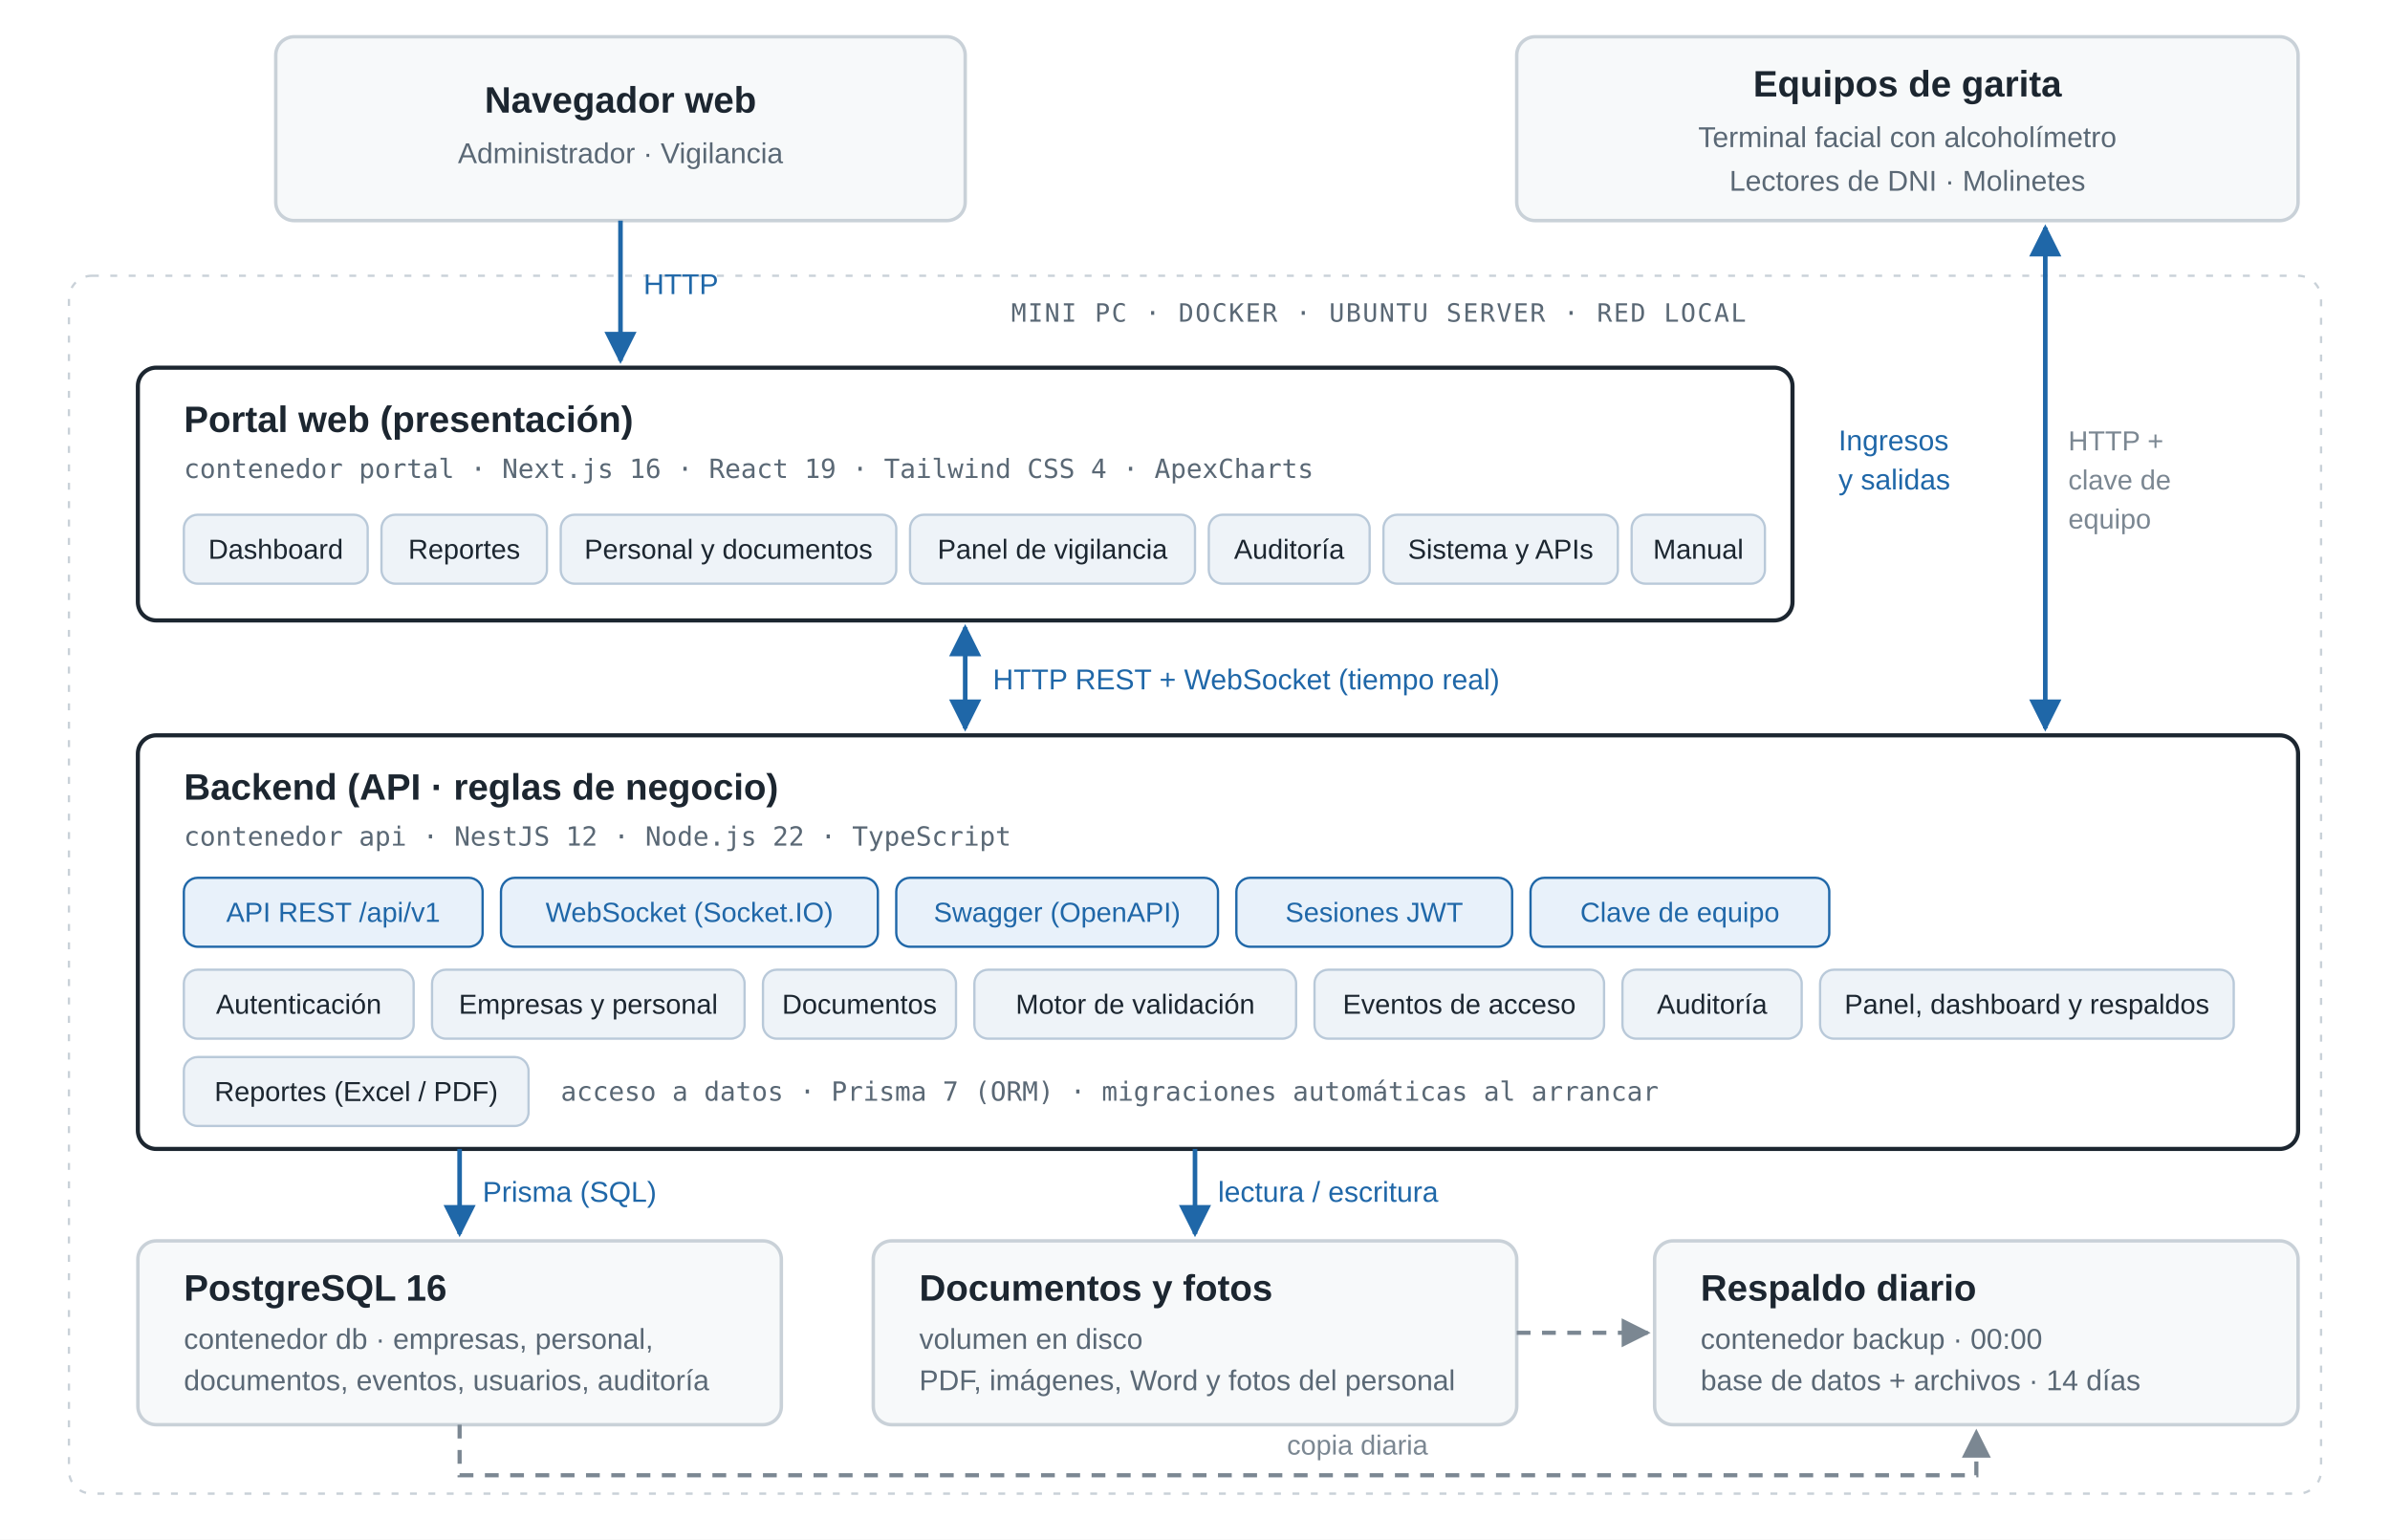
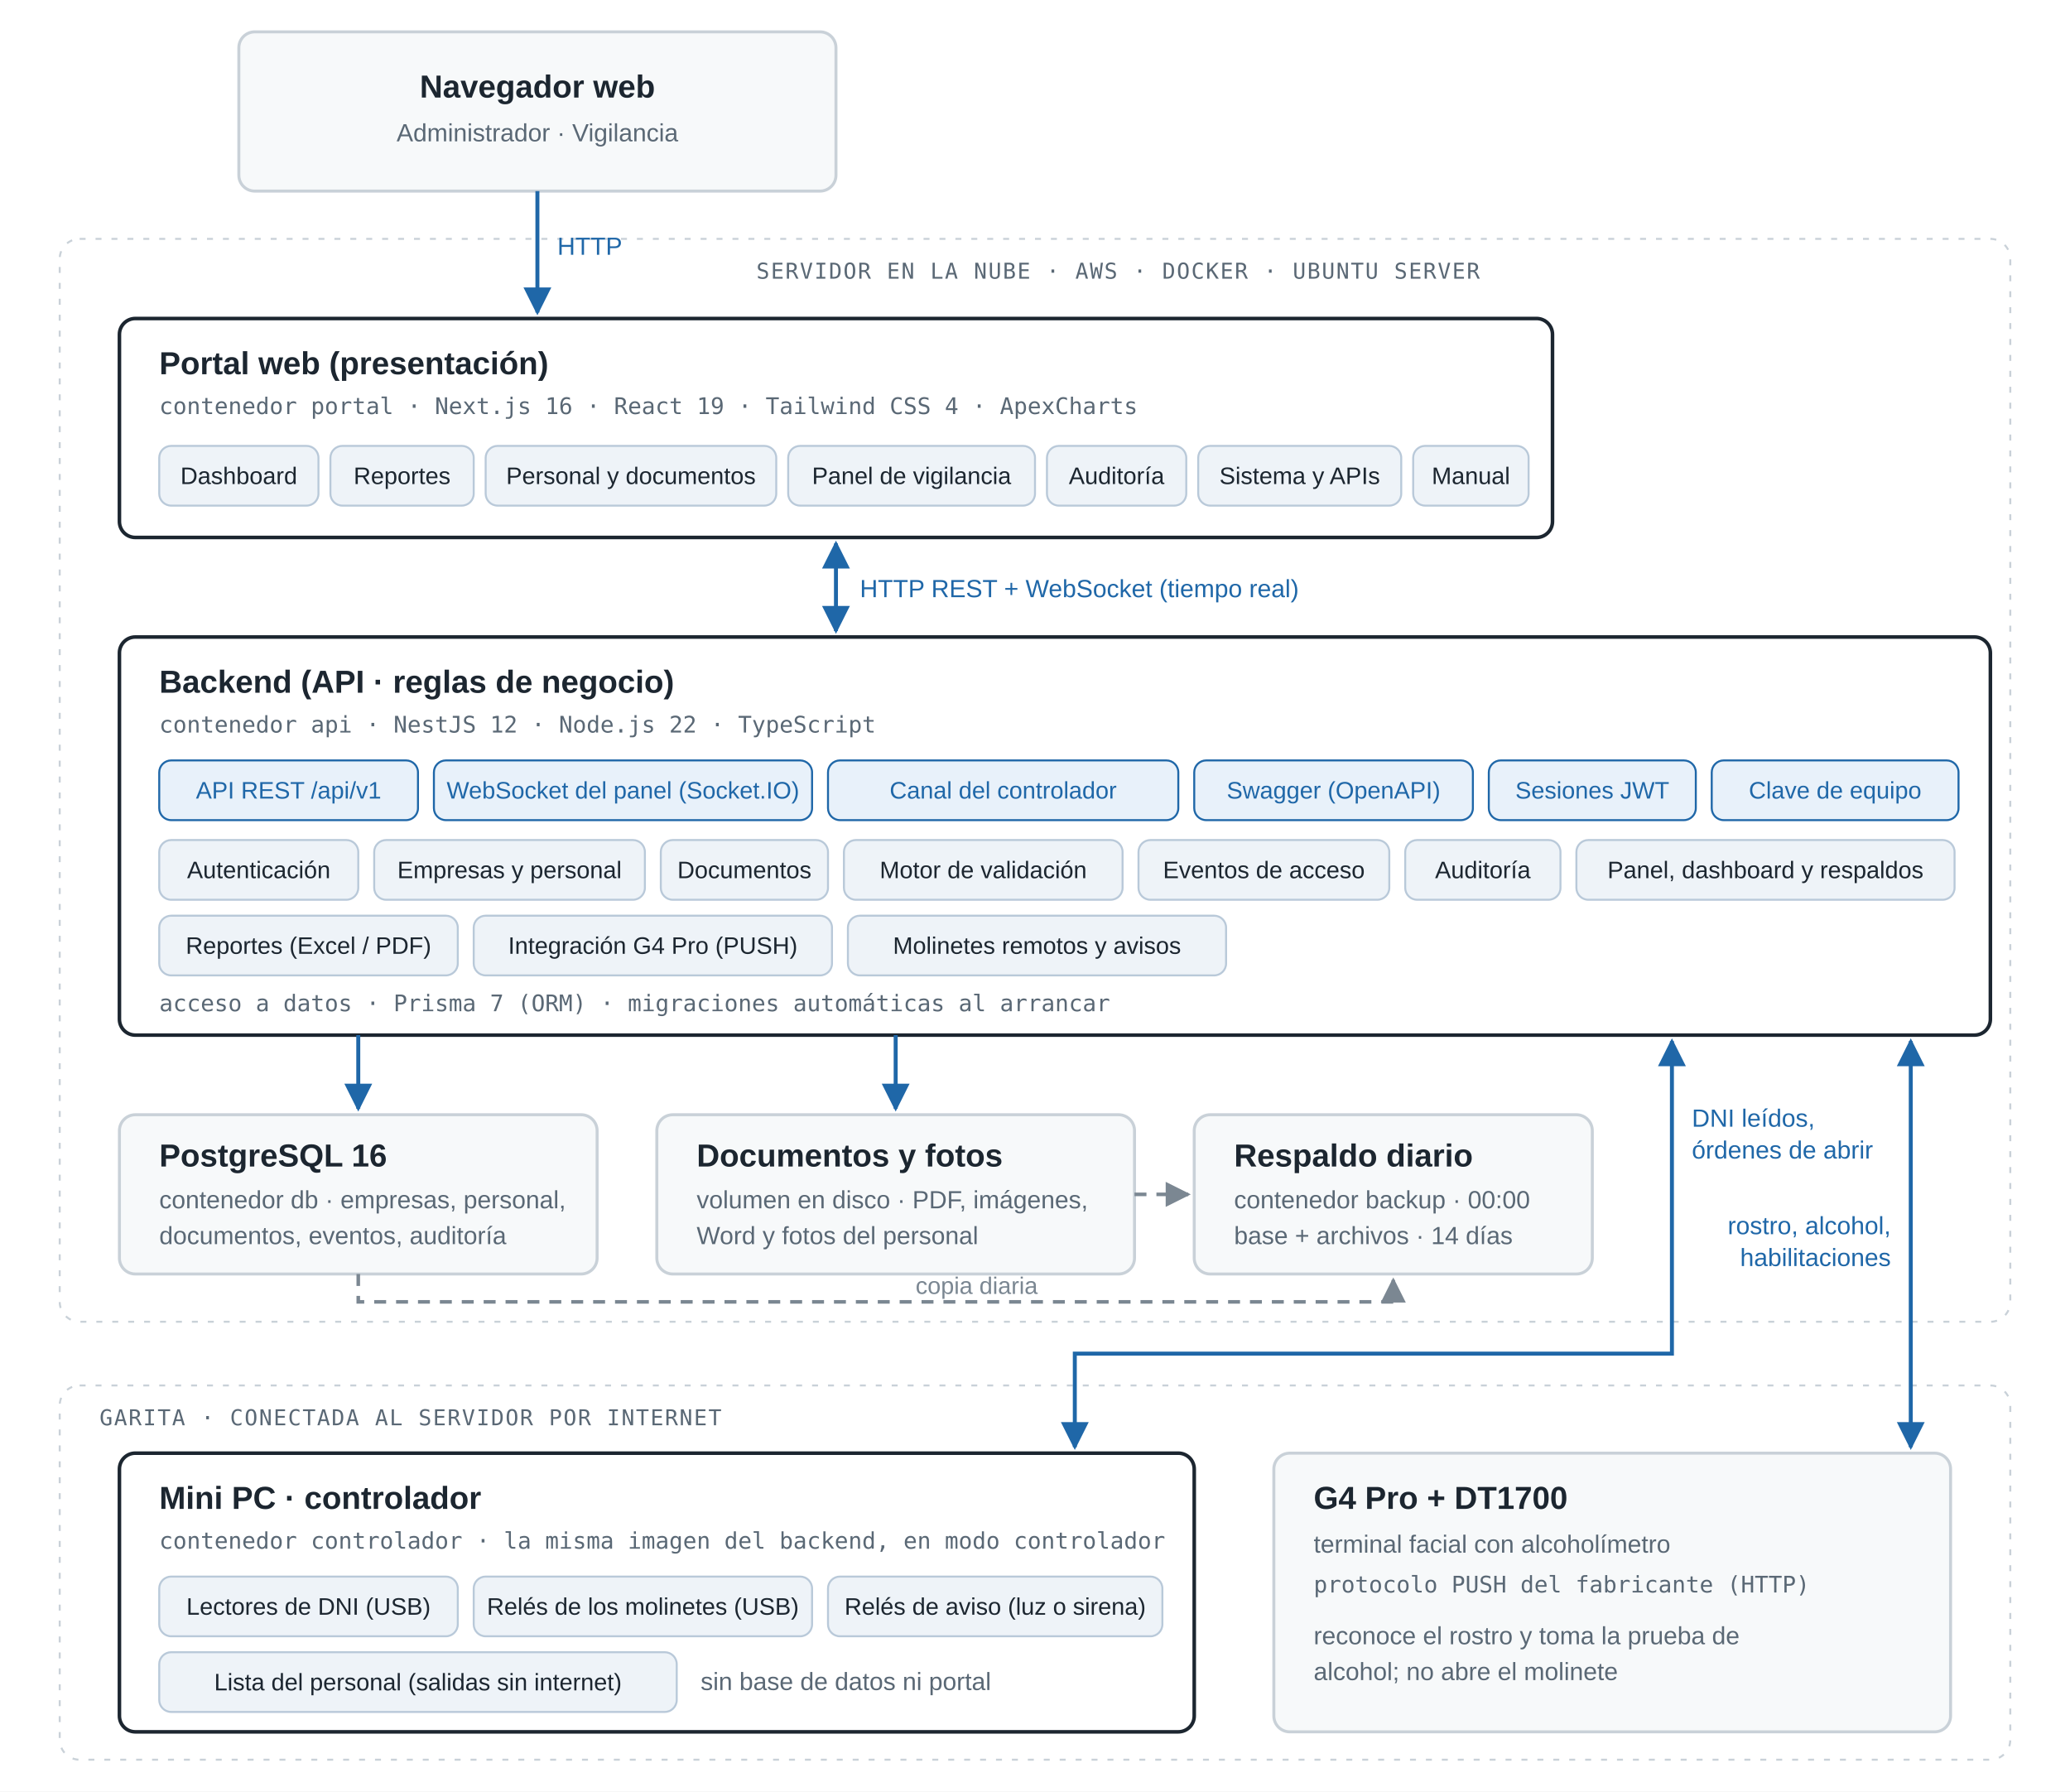
- <svg xmlns="http://www.w3.org/2000/svg" viewBox="0 0 1040 670" width="1040" height="670">
+ <svg xmlns="http://www.w3.org/2000/svg" viewBox="0 0 1040 900" width="1040" height="900">
  <style>/* SVG */
  .bx { fill: #f7f9fa; stroke: #c9d1d8; stroke-width: 1.5; }
  .bx-main { fill: #ffffff; stroke: #1c2630; stroke-width: 1.8; }
  .ch { fill: #eef3f8; stroke: #b9c9d9; stroke-width: 1; }
  .ci { fill: #e8f1fa; stroke: #1f67a8; stroke-width: 1; }
  .t1 { font: 600 16px Segoe UI, Arial, sans-serif; fill: #1c2630; }
  .t2 { font: 400 12.5px Segoe UI, Arial, sans-serif; fill: #5a6875; }
  .tc { font: 500 12px Segoe UI, Arial, sans-serif; fill: #1c2630; text-anchor: middle; dominant-baseline: central; }
  .tci { font: 500 12px Segoe UI, Arial, sans-serif; fill: #1f67a8; text-anchor: middle; dominant-baseline: central; }
  .tm { font: 500 11.5px Consolas, Menlo, monospace; fill: #5a6875; }
  .ld { font: 500 12.5px Segoe UI, Arial, sans-serif; fill: #1f67a8; }
  .lm { font: 500 12px Segoe UI, Arial, sans-serif; fill: #7b8792; }
  .ad { stroke: #1f67a8; stroke-width: 2; fill: none; }
  .am { stroke: #7b8792; stroke-width: 1.8; fill: none; stroke-dasharray: 6 5; }
  .md { fill: #1f67a8; }
  .mm { fill: #7b8792; }
  .zone { fill: none; stroke: #c9d1d8; stroke-width: 1; stroke-dasharray: 3 5; }
  .zl { font: 500 11px Consolas, Menlo, monospace; fill: #5a6875; letter-spacing: .06em; }
  .c { text-anchor: middle; }
</style>
-   <rect width="1040" height="670" fill="#ffffff" />
+   <rect width="1040" height="900" fill="#ffffff" />
  <defs>
    <marker id="hd" viewBox="0 0 10 10" refX="9" refY="5" markerWidth="7" markerHeight="7" orient="auto-start-reverse">
      <path d="M0 0 L10 5 L0 10z" class="md" />
    </marker>
    <marker id="hm" viewBox="0 0 10 10" refX="9" refY="5" markerWidth="7" markerHeight="7" orient="auto-start-reverse">
      <path d="M0 0 L10 5 L0 10z" class="mm" />
    </marker>
  </defs>
  <rect class="bx" x="120" y="16" width="300" height="80" rx="8" />
  <text class="t1 c" x="270" y="49">Navegador web</text>
  <text class="t2 c" x="270" y="71">Administrador · Vigilancia</text>
-   <rect class="bx" x="660" y="16" width="340" height="80" rx="8" />
-   <text class="t1 c" x="830" y="42">Equipos de garita</text>
-   <text class="t2 c" x="830" y="64">Terminal facial con alcoholímetro</text>
-   <text class="t2 c" x="830" y="83">Lectores de DNI · Molinetes</text>
-   <rect class="zone" x="30" y="120" width="980" height="530" rx="10" />
-   <text class="zl" x="440" y="140">MINI PC · DOCKER · UBUNTU SERVER · RED LOCAL</text>
+   <rect class="zone" x="30" y="120" width="980" height="544" rx="10" />
+   <text class="zl" x="380" y="140">SERVIDOR EN LA NUBE · AWS · DOCKER · UBUNTU SERVER</text>
  <rect class="bx-main" x="60" y="160" width="720" height="110" rx="8" />
  <text class="t1" x="80" y="188">Portal web (presentación)</text>
  <text class="tm" x="80" y="208">contenedor portal · Next.js 16 · React 19 · Tailwind CSS 4 · ApexCharts</text>
  <g>
    <rect class="ch" x="80" y="224" width="80" height="30" rx="6" />
    <text class="tc" x="120" y="239">Dashboard</text>
    <rect class="ch" x="166" y="224" width="72" height="30" rx="6" />
    <text class="tc" x="202" y="239">Reportes</text>
    <rect class="ch" x="244" y="224" width="146" height="30" rx="6" />
    <text class="tc" x="317" y="239">Personal y documentos</text>
    <rect class="ch" x="396" y="224" width="124" height="30" rx="6" />
    <text class="tc" x="458" y="239">Panel de vigilancia</text>
    <rect class="ch" x="526" y="224" width="70" height="30" rx="6" />
    <text class="tc" x="561" y="239">Auditoría</text>
    <rect class="ch" x="602" y="224" width="102" height="30" rx="6" />
    <text class="tc" x="653" y="239">Sistema y APIs</text>
    <rect class="ch" x="710" y="224" width="58" height="30" rx="6" />
    <text class="tc" x="739" y="239">Manual</text>
  </g>
-   <rect class="bx-main" x="60" y="320" width="940" height="180" rx="8" />
+   <rect class="bx-main" x="60" y="320" width="940" height="200" rx="8" />
  <text class="t1" x="80" y="348">Backend (API · reglas de negocio)</text>
  <text class="tm" x="80" y="368">contenedor api · NestJS 12 · Node.js 22 · TypeScript</text>
  <g>
    <rect class="ci" x="80" y="382" width="130" height="30" rx="6" />
    <text class="tci" x="145" y="397">API REST /api/v1</text>
-     <rect class="ci" x="218" y="382" width="164" height="30" rx="6" />
-     <text class="tci" x="300" y="397">WebSocket (Socket.IO)</text>
-     <rect class="ci" x="390" y="382" width="140" height="30" rx="6" />
-     <text class="tci" x="460" y="397">Swagger (OpenAPI)</text>
-     <rect class="ci" x="538" y="382" width="120" height="30" rx="6" />
-     <text class="tci" x="598" y="397">Sesiones JWT</text>
-     <rect class="ci" x="666" y="382" width="130" height="30" rx="6" />
-     <text class="tci" x="731" y="397">Clave de equipo</text>
+     <rect class="ci" x="218" y="382" width="190" height="30" rx="6" />
+     <text class="tci" x="313" y="397">WebSocket del panel (Socket.IO)</text>
+     <rect class="ci" x="416" y="382" width="176" height="30" rx="6" />
+     <text class="tci" x="504" y="397">Canal del controlador</text>
+     <rect class="ci" x="600" y="382" width="140" height="30" rx="6" />
+     <text class="tci" x="670" y="397">Swagger (OpenAPI)</text>
+     <rect class="ci" x="748" y="382" width="104" height="30" rx="6" />
+     <text class="tci" x="800" y="397">Sesiones JWT</text>
+     <rect class="ci" x="860" y="382" width="124" height="30" rx="6" />
+     <text class="tci" x="922" y="397">Clave de equipo</text>
  </g>
  <g>
    <rect class="ch" x="80" y="422" width="100" height="30" rx="6" />
    <text class="tc" x="130" y="437">Autenticación</text>
    <rect class="ch" x="188" y="422" width="136" height="30" rx="6" />
    <text class="tc" x="256" y="437">Empresas y personal</text>
    <rect class="ch" x="332" y="422" width="84" height="30" rx="6" />
    <text class="tc" x="374" y="437">Documentos</text>
    <rect class="ch" x="424" y="422" width="140" height="30" rx="6" />
    <text class="tc" x="494" y="437">Motor de validación</text>
    <rect class="ch" x="572" y="422" width="126" height="30" rx="6" />
    <text class="tc" x="635" y="437">Eventos de acceso</text>
    <rect class="ch" x="706" y="422" width="78" height="30" rx="6" />
    <text class="tc" x="745" y="437">Auditoría</text>
-     <rect class="ch" x="792" y="422" width="180" height="30" rx="6" />
-     <text class="tc" x="882" y="437">Panel, dashboard y respaldos</text>
+     <rect class="ch" x="792" y="422" width="190" height="30" rx="6" />
+     <text class="tc" x="887" y="437">Panel, dashboard y respaldos</text>
    <rect class="ch" x="80" y="460" width="150" height="30" rx="6" />
    <text class="tc" x="155" y="475">Reportes (Excel / PDF)</text>
+     <rect class="ch" x="238" y="460" width="180" height="30" rx="6" />
+     <text class="tc" x="328" y="475">Integración G4 Pro (PUSH)</text>
+     <rect class="ch" x="426" y="460" width="190" height="30" rx="6" />
+     <text class="tc" x="521" y="475">Molinetes remotos y avisos</text>
  </g>
-   <text class="tm" x="244" y="479">acceso a datos · Prisma 7 (ORM) · migraciones automáticas al arrancar</text>
-   <rect class="bx" x="60" y="540" width="280" height="80" rx="8" />
-   <text class="t1" x="80" y="566">PostgreSQL 16</text>
-   <text class="t2" x="80" y="587">contenedor db · empresas, personal,</text>
-   <text class="t2" x="80" y="605">documentos, eventos, usuarios, auditoría</text>
-   <rect class="bx" x="380" y="540" width="280" height="80" rx="8" />
-   <text class="t1" x="400" y="566">Documentos y fotos</text>
-   <text class="t2" x="400" y="587">volumen en disco</text>
-   <text class="t2" x="400" y="605">PDF, imágenes, Word y fotos del personal</text>
-   <rect class="bx" x="720" y="540" width="280" height="80" rx="8" />
-   <text class="t1" x="740" y="566">Respaldo diario</text>
-   <text class="t2" x="740" y="587">contenedor backup · 00:00</text>
-   <text class="t2" x="740" y="605">base de datos + archivos · 14 días</text>
+   <text class="tm" x="80" y="508">acceso a datos · Prisma 7 (ORM) · migraciones automáticas al arrancar</text>
+   <rect class="bx" x="60" y="560" width="240" height="80" rx="8" />
+   <text class="t1" x="80" y="586">PostgreSQL 16</text>
+   <text class="t2" x="80" y="607">contenedor db · empresas, personal,</text>
+   <text class="t2" x="80" y="625">documentos, eventos, auditoría</text>
+   <rect class="bx" x="330" y="560" width="240" height="80" rx="8" />
+   <text class="t1" x="350" y="586">Documentos y fotos</text>
+   <text class="t2" x="350" y="607">volumen en disco · PDF, imágenes,</text>
+   <text class="t2" x="350" y="625">Word y fotos del personal</text>
+   <rect class="bx" x="600" y="560" width="200" height="80" rx="8" />
+   <text class="t1" x="620" y="586">Respaldo diario</text>
+   <text class="t2" x="620" y="607">contenedor backup · 00:00</text>
+   <text class="t2" x="620" y="625">base + archivos · 14 días</text>
+   <rect class="zone" x="30" y="696" width="980" height="188" rx="10" />
+   <text class="zl" x="50" y="716">GARITA · CONECTADA AL SERVIDOR POR INTERNET</text>
+   <rect class="bx-main" x="60" y="730" width="540" height="140" rx="8" />
+   <text class="t1" x="80" y="758">Mini PC · controlador</text>
+   <text class="tm" x="80" y="778">contenedor controlador · la misma imagen del backend, en modo controlador</text>
+   <g>
+     <rect class="ch" x="80" y="792" width="150" height="30" rx="6" />
+     <text class="tc" x="155" y="807">Lectores de DNI (USB)</text>
+     <rect class="ch" x="238" y="792" width="170" height="30" rx="6" />
+     <text class="tc" x="323" y="807">Relés de los molinetes (USB)</text>
+     <rect class="ch" x="416" y="792" width="168" height="30" rx="6" />
+     <text class="tc" x="500" y="807">Relés de aviso (luz o sirena)</text>
+     <rect class="ch" x="80" y="830" width="260" height="30" rx="6" />
+     <text class="tc" x="210" y="845">Lista del personal (salidas sin internet)</text>
+   </g>
+   <text class="t2" x="352" y="849">sin base de datos ni portal</text>
+   <rect class="bx" x="640" y="730" width="340" height="140" rx="8" />
+   <text class="t1" x="660" y="758">G4 Pro + DT1700</text>
+   <text class="t2" x="660" y="780">terminal facial con alcoholímetro</text>
+   <text class="tm" x="660" y="800">protocolo PUSH del fabricante (HTTP)</text>
+   <text class="t2" x="660" y="826">reconoce el rostro y toma la prueba de</text>
+   <text class="t2" x="660" y="844">alcohol; no abre el molinete</text>
  <line class="ad" x1="270" y1="96" x2="270" y2="157" marker-end="url(#hd)" />
  <text class="ld" x="280" y="128">HTTP</text>
  <line class="ad" x1="420" y1="273" x2="420" y2="317" marker-start="url(#hd)" marker-end="url(#hd)" />
  <text class="ld" x="432" y="300">HTTP REST + WebSocket (tiempo real)</text>
-   <line class="ad" x1="890" y1="99" x2="890" y2="317" marker-start="url(#hd)" marker-end="url(#hd)" />
-   <text class="ld" x="800" y="196">Ingresos</text>
-   <text class="ld" x="800" y="213">y salidas</text>
-   <text class="lm" x="900" y="196">HTTP +</text>
-   <text class="lm" x="900" y="213">clave de</text>
-   <text class="lm" x="900" y="230">equipo</text>
-   <line class="ad" x1="200" y1="500" x2="200" y2="537" marker-end="url(#hd)" />
-   <text class="ld" x="210" y="523">Prisma (SQL)</text>
-   <line class="ad" x1="520" y1="500" x2="520" y2="537" marker-end="url(#hd)" />
-   <text class="ld" x="530" y="523">lectura / escritura</text>
-   <line class="am" x1="660" y1="580" x2="717" y2="580" marker-end="url(#hm)" />
-   <path class="am" d="M200 620 V642 H860 V623" marker-end="url(#hm)" />
-   <text class="lm" x="560" y="633">copia diaria</text>
+   <path class="ad" d="M540 727 V680 H840 V523" marker-start="url(#hd)" marker-end="url(#hd)" />
+   <text class="ld" x="850" y="566">DNI leídos,</text>
+   <text class="ld" x="850" y="582">órdenes de abrir</text>
+   <line class="ad" x1="960" y1="727" x2="960" y2="523" marker-start="url(#hd)" marker-end="url(#hd)" />
+   <text class="ld" x="950" y="620" text-anchor="end">rostro, alcohol,</text>
+   <text class="ld" x="950" y="636" text-anchor="end">habilitaciones</text>
+   <line class="ad" x1="180" y1="520" x2="180" y2="557" marker-end="url(#hd)" />
+   <line class="ad" x1="450" y1="520" x2="450" y2="557" marker-end="url(#hd)" />
+   <line class="am" x1="570" y1="600" x2="597" y2="600" marker-end="url(#hm)" />
+   <path class="am" d="M180 640 V654 H700 V643" marker-end="url(#hm)" />
+   <text class="lm" x="460" y="650">copia diaria</text>
</svg>
